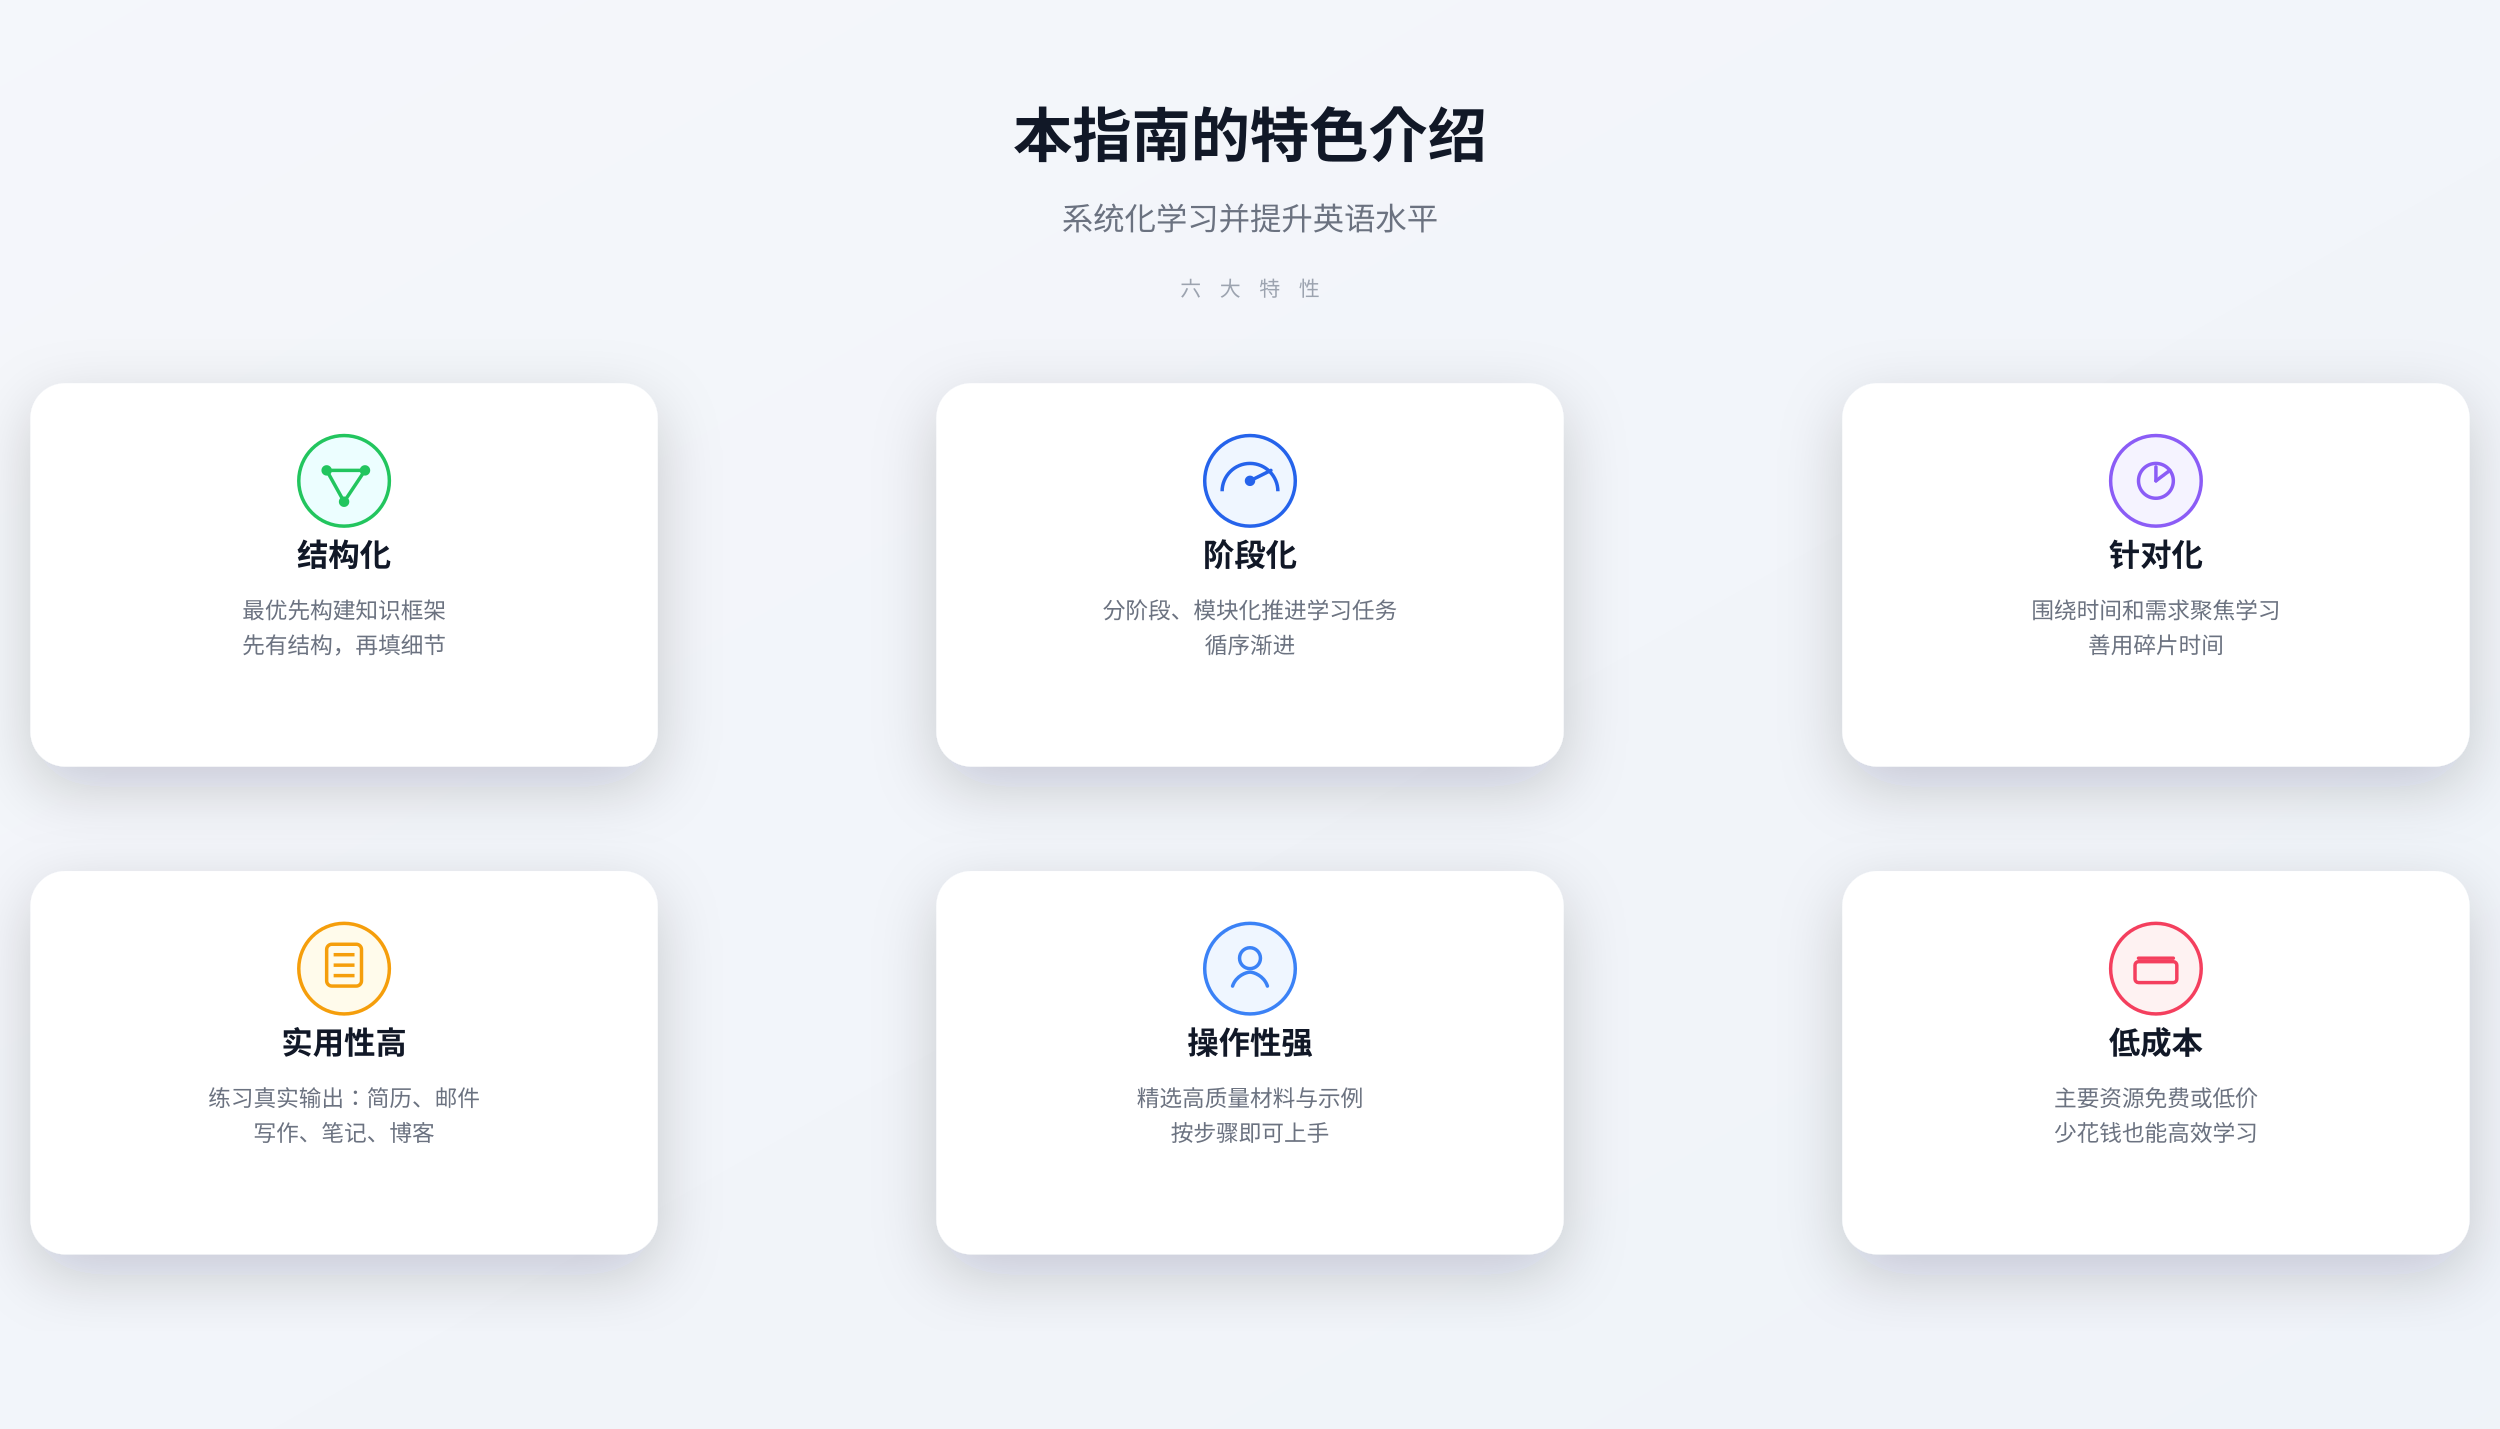
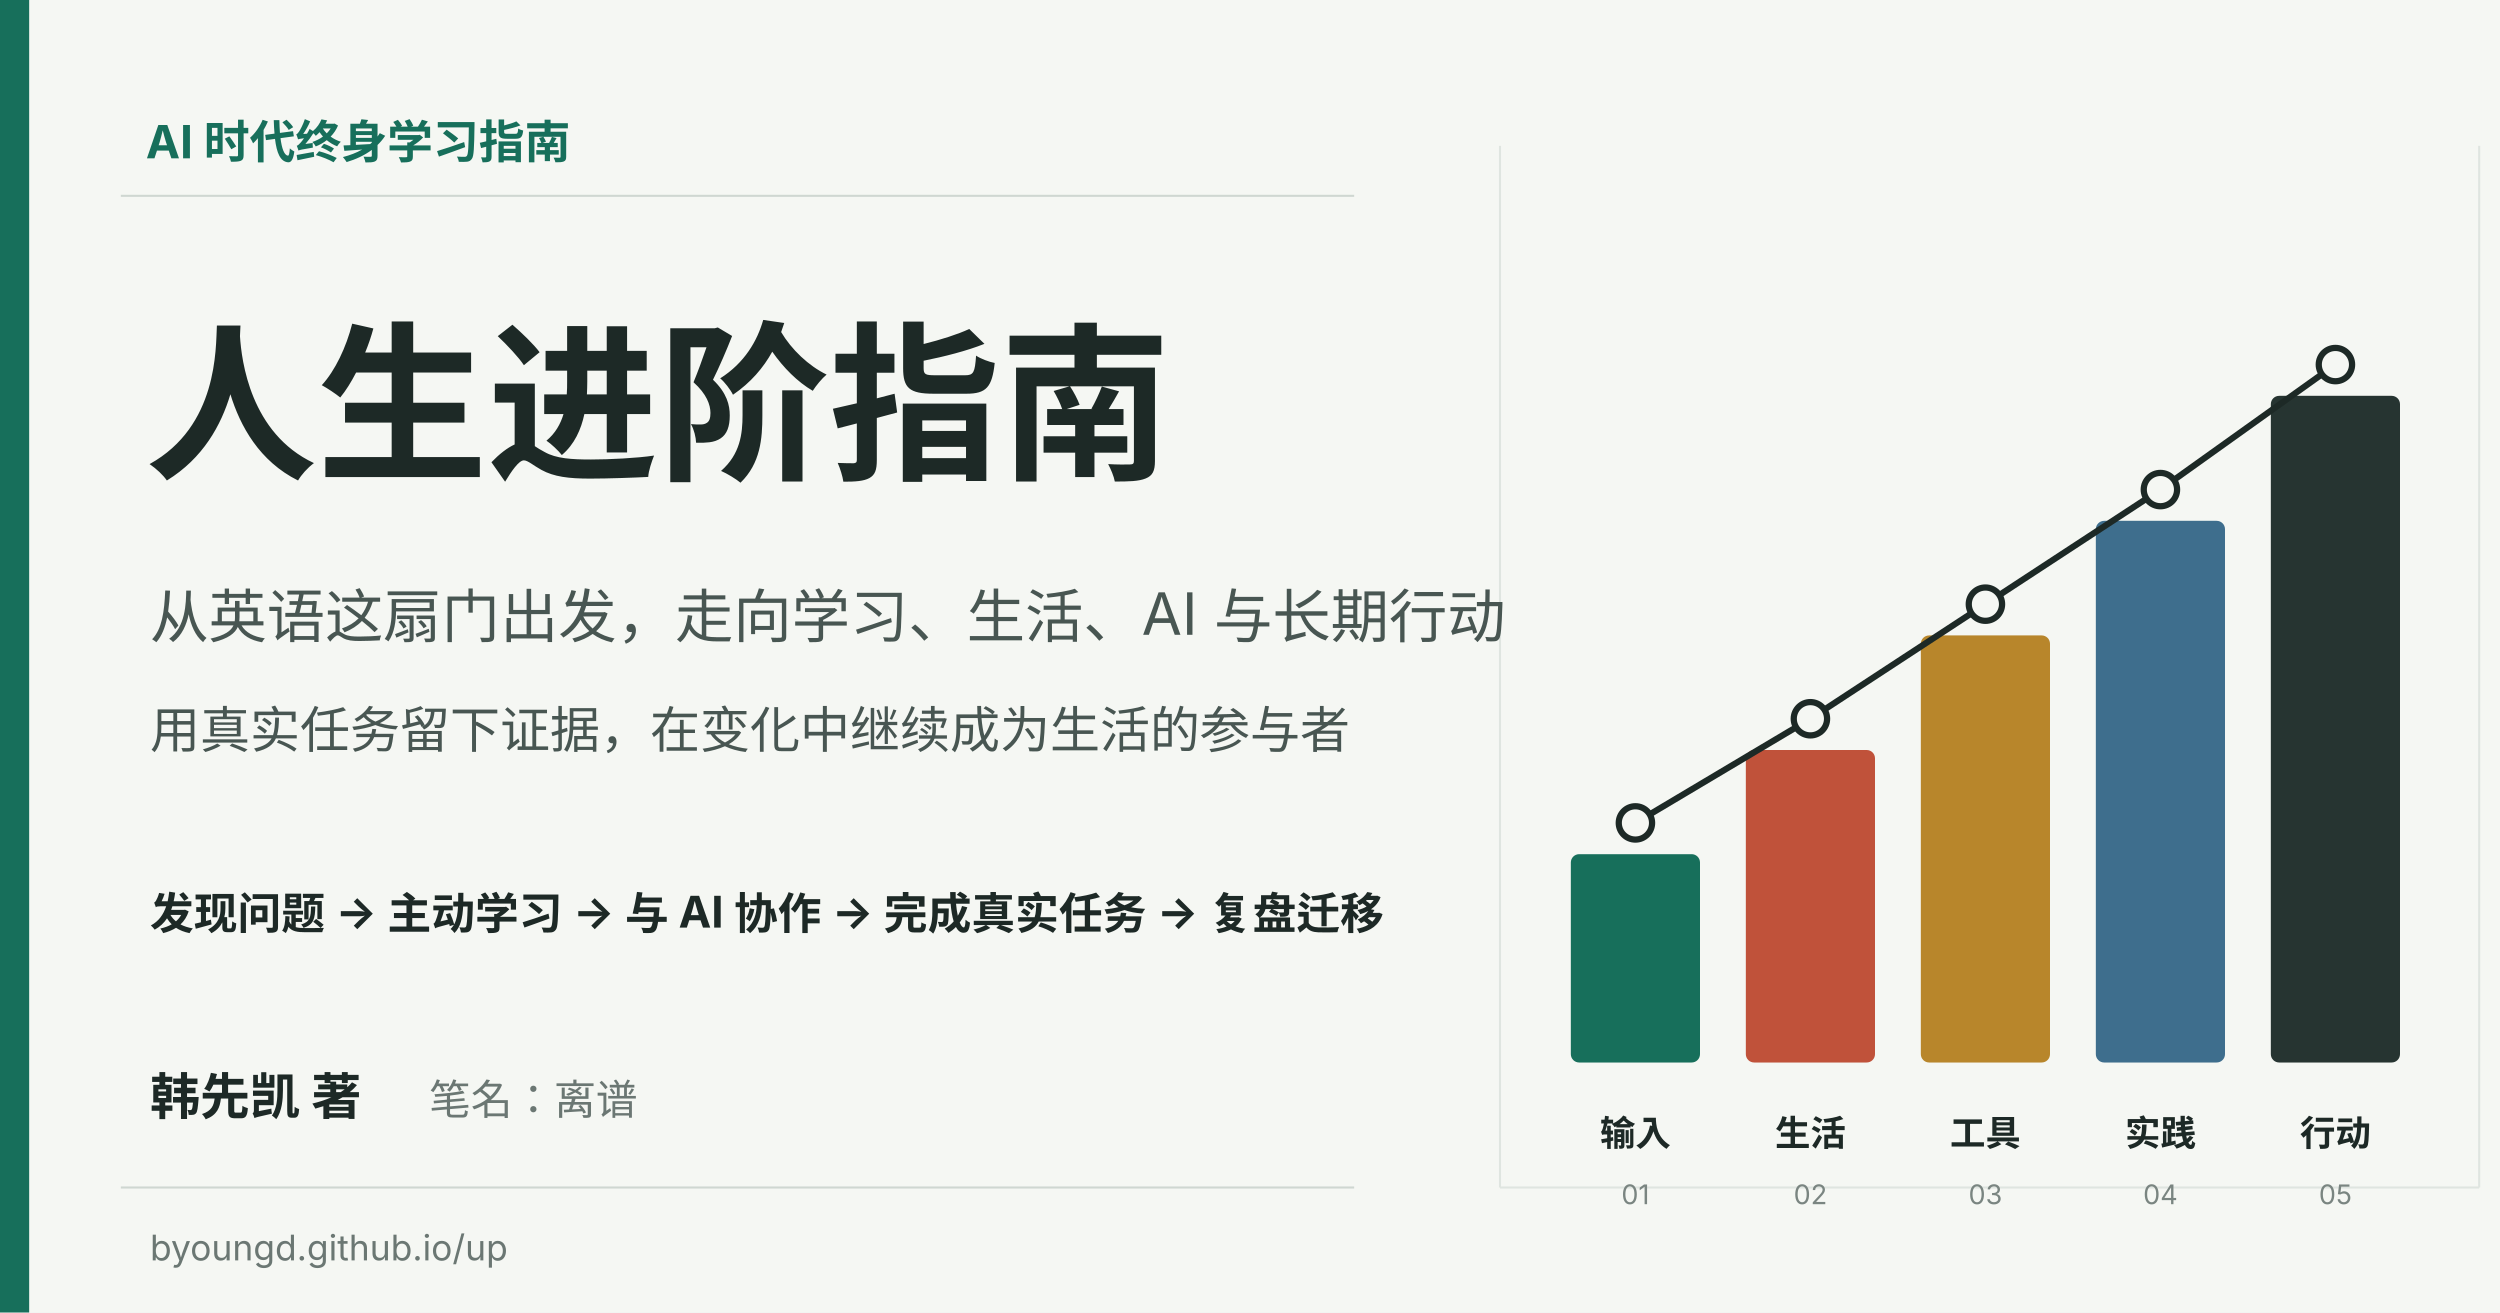
- <svg xmlns="http://www.w3.org/2000/svg" width="1400" height="800" viewBox="260 40 1400 820">
-   <defs>
-     <linearGradient id="bgGrad" x1="0" y1="0" x2="1" y2="1">
-       <stop offset="0%" stop-color="#F5F7FB" />
-       <stop offset="100%" stop-color="#EEF2F8" />
-     </linearGradient>
-     <filter id="cardShadow" x="-20%" y="-20%" width="140%" height="140%">
-       <feDropShadow dx="0" dy="12" stdDeviation="18" flood-color="rgba(15,23,42,0.18)" />
-     </filter>
-   </defs>
-   <rect x="0" y="0" width="1920" height="1080" fill="url(#bgGrad)" />
-   <text x="960" y="130" text-anchor="middle" font-family="system-ui,-apple-system,BlinkMacSystemFont,'Segoe UI',sans-serif" font-size="34" fill="#111827" font-weight="600">
-     本指南的特色介绍
-   </text>
-   <text x="960" y="172" text-anchor="middle" font-family="system-ui,-apple-system,BlinkMacSystemFont,'Segoe UI',sans-serif" font-size="18" fill="#6B7280">
-     系统化学习并提升英语水平
-   </text>
-   <text x="960" y="210" text-anchor="middle" font-family="system-ui,-apple-system,BlinkMacSystemFont,'Segoe UI',sans-serif" font-size="12" letter-spacing="4" fill="#9CA3AF">
-     六 大 特 性
-   </text>
-   <g transform="translate(260,260)" filter="url(#cardShadow)">
-     <rect width="360" height="220" rx="20" fill="#FFFFFF" />
+ <svg xmlns="http://www.w3.org/2000/svg" width="1200" height="630" viewBox="0 0 1200 630" role="img" aria-labelledby="title description">
+   <rect width="1200" height="630" fill="#f5f7f3" />
+   <rect width="14" height="630" fill="#176f5b" />
+   <path d="M58 94H650M58 570H650" stroke="#cfd7d1" stroke-width="1" />
+   <g fill="none" stroke="#dfe5e0" stroke-width="1">
+     <path d="M720 70V570" />
+     <path d="M1190 70V570" />
+     <path d="M720 570H1190" />
  </g>
-   <g transform="translate(260,260)">
-     <circle cx="180" cy="56" r="26" fill="#ECFEFF" stroke="#22C55E" stroke-width="2" />
-     <circle cx="170" cy="50" r="3" fill="#22C55E" />
-     <circle cx="192" cy="50" r="3" fill="#22C55E" />
-     <circle cx="180" cy="68" r="3" fill="#22C55E" />
-     <line x1="170" y1="50" x2="192" y2="50" stroke="#22C55E" stroke-width="2" />
-     <line x1="170" y1="50" x2="180" y2="68" stroke="#22C55E" stroke-width="2" />
-     <line x1="192" y1="50" x2="180" y2="68" stroke="#22C55E" stroke-width="2" />
-     <text x="180" y="105" text-anchor="middle" font-family="system-ui,-apple-system,BlinkMacSystemFont,'Segoe UI',sans-serif" font-size="18" fill="#111827" font-weight="600">
-       结构化
-     </text>
-     <text x="180" y="135" text-anchor="middle" font-family="system-ui,-apple-system,BlinkMacSystemFont,'Segoe UI',sans-serif" font-size="13" fill="#6B7280">
-       最优先构建知识框架
-     </text>
-     <text x="180" y="155" text-anchor="middle" font-family="system-ui,-apple-system,BlinkMacSystemFont,'Segoe UI',sans-serif" font-size="13" fill="#6B7280">
-       先有结构，再填细节
-     </text>
+   <g font-family="system-ui,-apple-system,BlinkMacSystemFont,'PingFang SC','Microsoft YaHei',sans-serif">
+     <text x="70" y="76" fill="#176f5b" font-size="22" font-weight="700">AI 时代终身学习指南</text>
+     <text x="70" y="224" fill="#1d2926" font-size="82" font-weight="800">人生进阶指南</text>
+     <text x="72" y="306" fill="#485652" font-size="28">从英语这扇门出发，走向学习、生活、AI 与长期行动</text>
+     <text x="72" y="359" fill="#485652" font-size="24">用真实任务留下证据，在变化中继续成为生活的参与者</text>
+     <text x="72" y="446" fill="#1d2926" font-size="21" font-weight="700">发现问题 → 主动学习 → 与 AI 协作 → 完成真实任务 → 复盘迁移</text>
+     <text x="72" y="535" fill="#1d2926" font-size="24" font-weight="700">韩先凯 著</text>
+     <text x="206" y="535" fill="#6b7773" font-size="20">笔名：离谱</text>
+     <text x="72" y="605" fill="#6b7773" font-size="17">byoungd.github.io/up</text>
  </g>
-   <g transform="translate(780,260)" filter="url(#cardShadow)">
-     <rect width="360" height="220" rx="20" fill="#FFFFFF" />
-   </g>
-   <g transform="translate(780,260)">
-     <circle cx="180" cy="56" r="26" fill="#EFF6FF" stroke="#2563EB" stroke-width="2" />
-     <path d="M164 62a16 16 0 0 1 32 0" fill="none" stroke="#2563EB" stroke-width="2" />
-     <line x1="180" y1="56" x2="192" y2="50" stroke="#2563EB" stroke-width="2" stroke-linecap="round" />
-     <circle cx="180" cy="56" r="3" fill="#2563EB" />
-     <text x="180" y="105" text-anchor="middle" font-family="system-ui,-apple-system,BlinkMacSystemFont,'Segoe UI',sans-serif" font-size="18" fill="#111827" font-weight="600">
-       阶段化
-     </text>
-     <text x="180" y="135" text-anchor="middle" font-family="system-ui,-apple-system,BlinkMacSystemFont,'Segoe UI',sans-serif" font-size="13" fill="#6B7280">
-       分阶段、模块化推进学习任务
-     </text>
-     <text x="180" y="155" text-anchor="middle" font-family="system-ui,-apple-system,BlinkMacSystemFont,'Segoe UI',sans-serif" font-size="13" fill="#6B7280">
-       循序渐进
-     </text>
-   </g>
-   <g transform="translate(1300,260)" filter="url(#cardShadow)">
-     <rect width="360" height="220" rx="20" fill="#FFFFFF" />
-   </g>
-   <g transform="translate(1300,260)">
-     <circle cx="180" cy="56" r="26" fill="#F5F3FF" stroke="#8B5CF6" stroke-width="2" />
-     <circle cx="180" cy="56" r="10" fill="none" stroke="#8B5CF6" stroke-width="2" />
-     <line x1="180" y1="56" x2="188" y2="50" stroke="#8B5CF6" stroke-width="2" stroke-linecap="round" />
-     <line x1="180" y1="56" x2="180" y2="48" stroke="#8B5CF6" stroke-width="2" stroke-linecap="round" />
-     <text x="180" y="105" text-anchor="middle" font-family="system-ui,-apple-system,BlinkMacSystemFont,'Segoe UI',sans-serif" font-size="18" fill="#111827" font-weight="600">
-       针对化
-     </text>
-     <text x="180" y="135" text-anchor="middle" font-family="system-ui,-apple-system,BlinkMacSystemFont,'Segoe UI',sans-serif" font-size="13" fill="#6B7280">
-       围绕时间和需求聚焦学习
-     </text>
-     <text x="180" y="155" text-anchor="middle" font-family="system-ui,-apple-system,BlinkMacSystemFont,'Segoe UI',sans-serif" font-size="13" fill="#6B7280">
-       善用碎片时间
-     </text>
-   </g>
-   <g transform="translate(260,540)" filter="url(#cardShadow)">
-     <rect width="360" height="220" rx="20" fill="#FFFFFF" />
-   </g>
-   <g transform="translate(260,540)">
-     <circle cx="180" cy="56" r="26" fill="#FFFBEB" stroke="#F59E0B" stroke-width="2" />
-     <rect x="170" y="42" width="20" height="24" rx="3" fill="none" stroke="#F59E0B" stroke-width="2" />
-     <line x1="174" y1="48" x2="186" y2="48" stroke="#F59E0B" stroke-width="2" />
-     <line x1="174" y1="54" x2="186" y2="54" stroke="#F59E0B" stroke-width="2" />
-     <line x1="174" y1="60" x2="186" y2="60" stroke="#F59E0B" stroke-width="2" />
-     <text x="180" y="105" text-anchor="middle" font-family="system-ui,-apple-system,BlinkMacSystemFont,'Segoe UI',sans-serif" font-size="18" fill="#111827" font-weight="600">
-       实用性高
-     </text>
-     <text x="180" y="135" text-anchor="middle" font-family="system-ui,-apple-system,BlinkMacSystemFont,'Segoe UI',sans-serif" font-size="13" fill="#6B7280">
-       练习真实输出：简历、邮件
-     </text>
-     <text x="180" y="155" text-anchor="middle" font-family="system-ui,-apple-system,BlinkMacSystemFont,'Segoe UI',sans-serif" font-size="13" fill="#6B7280">
-       写作、笔记、博客
-     </text>
-   </g>
-   <g transform="translate(780,540)" filter="url(#cardShadow)">
-     <rect width="360" height="220" rx="20" fill="#FFFFFF" />
-   </g>
-   <g transform="translate(780,540)">
-     <circle cx="180" cy="56" r="26" fill="#EFF6FF" stroke="#3B82F6" stroke-width="2" />
-     <circle cx="180" cy="50" r="6" fill="none" stroke="#3B82F6" stroke-width="2" />
-     <path d="M170 66c2-6 8-8 10-8s8 2 10 8" fill="none" stroke="#3B82F6" stroke-width="2" stroke-linecap="round" />
-     <text x="180" y="105" text-anchor="middle" font-family="system-ui,-apple-system,BlinkMacSystemFont,'Segoe UI',sans-serif" font-size="18" fill="#111827" font-weight="600">
-       操作性强
-     </text>
-     <text x="180" y="135" text-anchor="middle" font-family="system-ui,-apple-system,BlinkMacSystemFont,'Segoe UI',sans-serif" font-size="13" fill="#6B7280">
-       精选高质量材料与示例
-     </text>
-     <text x="180" y="155" text-anchor="middle" font-family="system-ui,-apple-system,BlinkMacSystemFont,'Segoe UI',sans-serif" font-size="13" fill="#6B7280">
-       按步骤即可上手
-     </text>
-   </g>
-   <g transform="translate(1300,540)" filter="url(#cardShadow)">
-     <rect width="360" height="220" rx="20" fill="#FFFFFF" />
-   </g>
-   <g transform="translate(1300,540)">
-     <circle cx="180" cy="56" r="26" fill="#FEF2F2" stroke="#F43F5E" stroke-width="2" />
-     <rect x="168" y="52" width="24" height="12" rx="2" fill="none" stroke="#F43F5E" stroke-width="2" />
-     <line x1="170" y1="50" x2="190" y2="50" stroke="#F43F5E" stroke-width="2" stroke-linecap="round" />
-     <text x="180" y="105" text-anchor="middle" font-family="system-ui,-apple-system,BlinkMacSystemFont,'Segoe UI',sans-serif" font-size="18" fill="#111827" font-weight="600">
-       低成本
-     </text>
-     <text x="180" y="135" text-anchor="middle" font-family="system-ui,-apple-system,BlinkMacSystemFont,'Segoe UI',sans-serif" font-size="13" fill="#6B7280">
-       主要资源免费或低价
-     </text>
-     <text x="180" y="155" text-anchor="middle" font-family="system-ui,-apple-system,BlinkMacSystemFont,'Segoe UI',sans-serif" font-size="13" fill="#6B7280">
-       少花钱也能高效学习
-     </text>
+   <g font-family="system-ui,-apple-system,BlinkMacSystemFont,'PingFang SC','Microsoft YaHei',sans-serif" text-anchor="middle">
+     <rect x="754" y="410" width="62" height="100" rx="4" fill="#176f5b" />
+     <rect x="838" y="360" width="62" height="150" rx="4" fill="#c0523a" />
+     <rect x="922" y="305" width="62" height="205" rx="4" fill="#b8862b" />
+     <rect x="1006" y="250" width="62" height="260" rx="4" fill="#3e6e8d" />
+     <rect x="1090" y="190" width="62" height="320" rx="4" fill="#263431" />
+     <path d="M785 395L869 345L953 290L1037 235L1121 175" fill="none" stroke="#1d2926" stroke-width="3" />
+     <g fill="#f5f7f3" stroke="#1d2926" stroke-width="3">
+       <circle cx="785" cy="395" r="8" />
+       <circle cx="869" cy="345" r="8" />
+       <circle cx="953" cy="290" r="8" />
+       <circle cx="1037" cy="235" r="8" />
+       <circle cx="1121" cy="175" r="8" />
+     </g>
+     <g fill="#1d2926" font-size="17" font-weight="700">
+       <text x="785" y="550">输入</text>
+       <text x="869" y="550">生活</text>
+       <text x="953" y="550">工具</text>
+       <text x="1037" y="550">实践</text>
+       <text x="1121" y="550">行动</text>
+     </g>
+     <g fill="#7a8581" font-size="13">
+       <text x="785" y="578">01</text>
+       <text x="869" y="578">02</text>
+       <text x="953" y="578">03</text>
+       <text x="1037" y="578">04</text>
+       <text x="1121" y="578">05</text>
+     </g>
  </g>
</svg>
